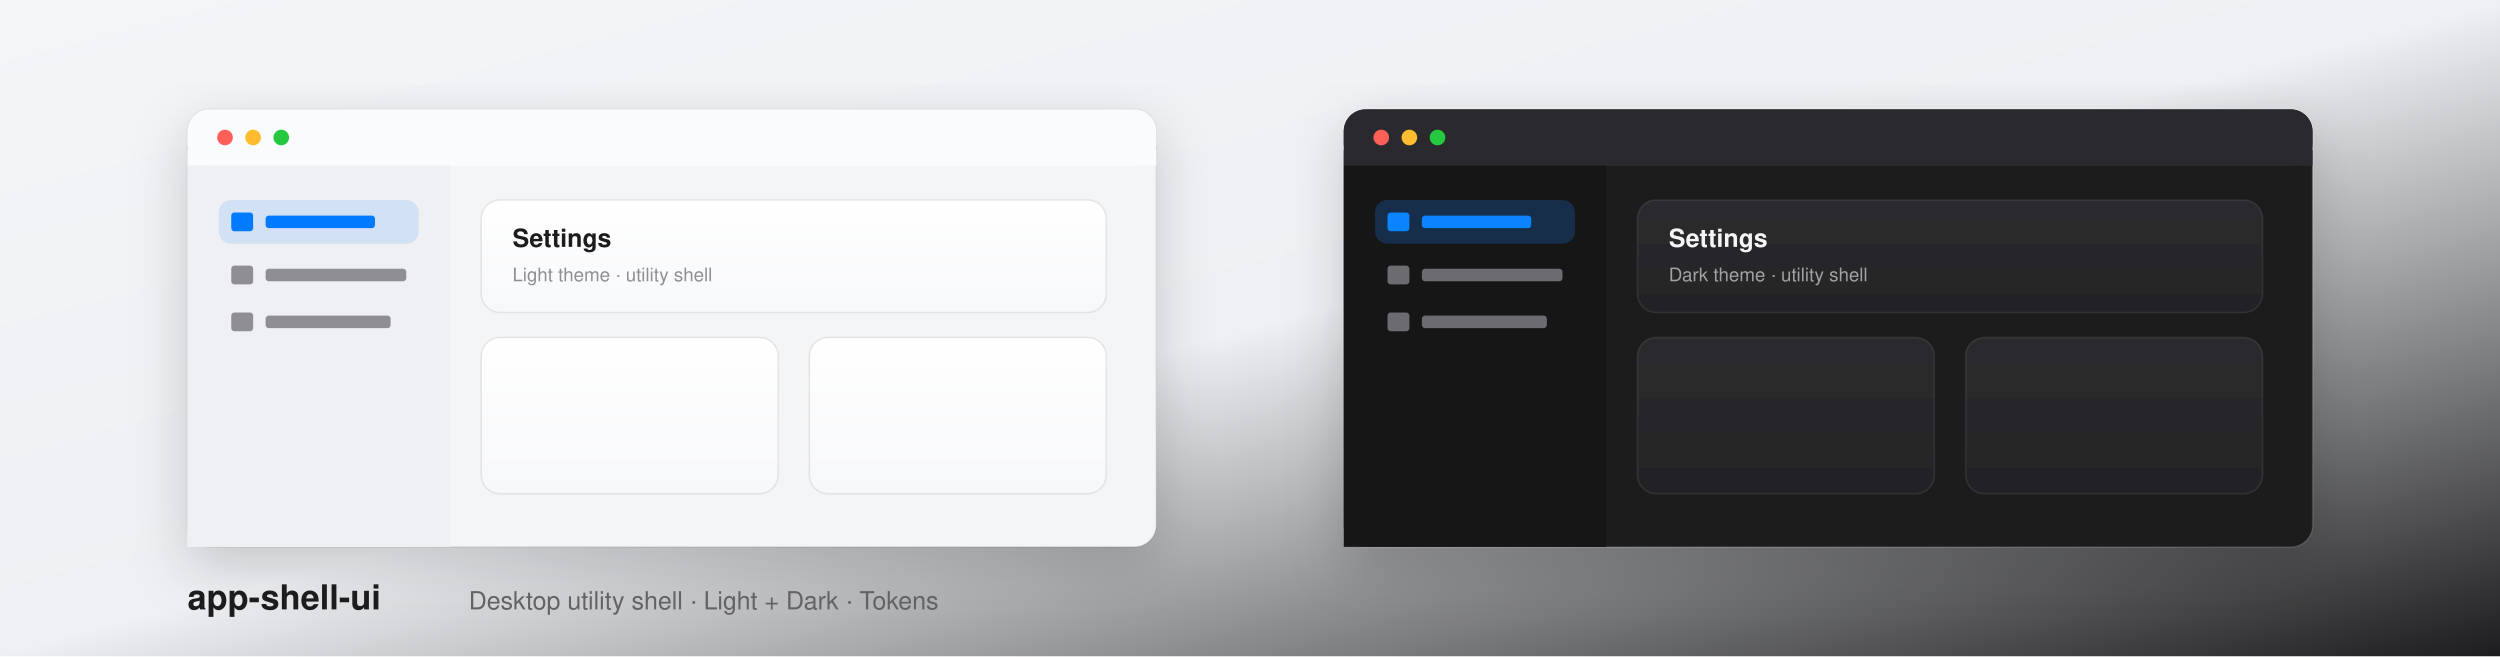
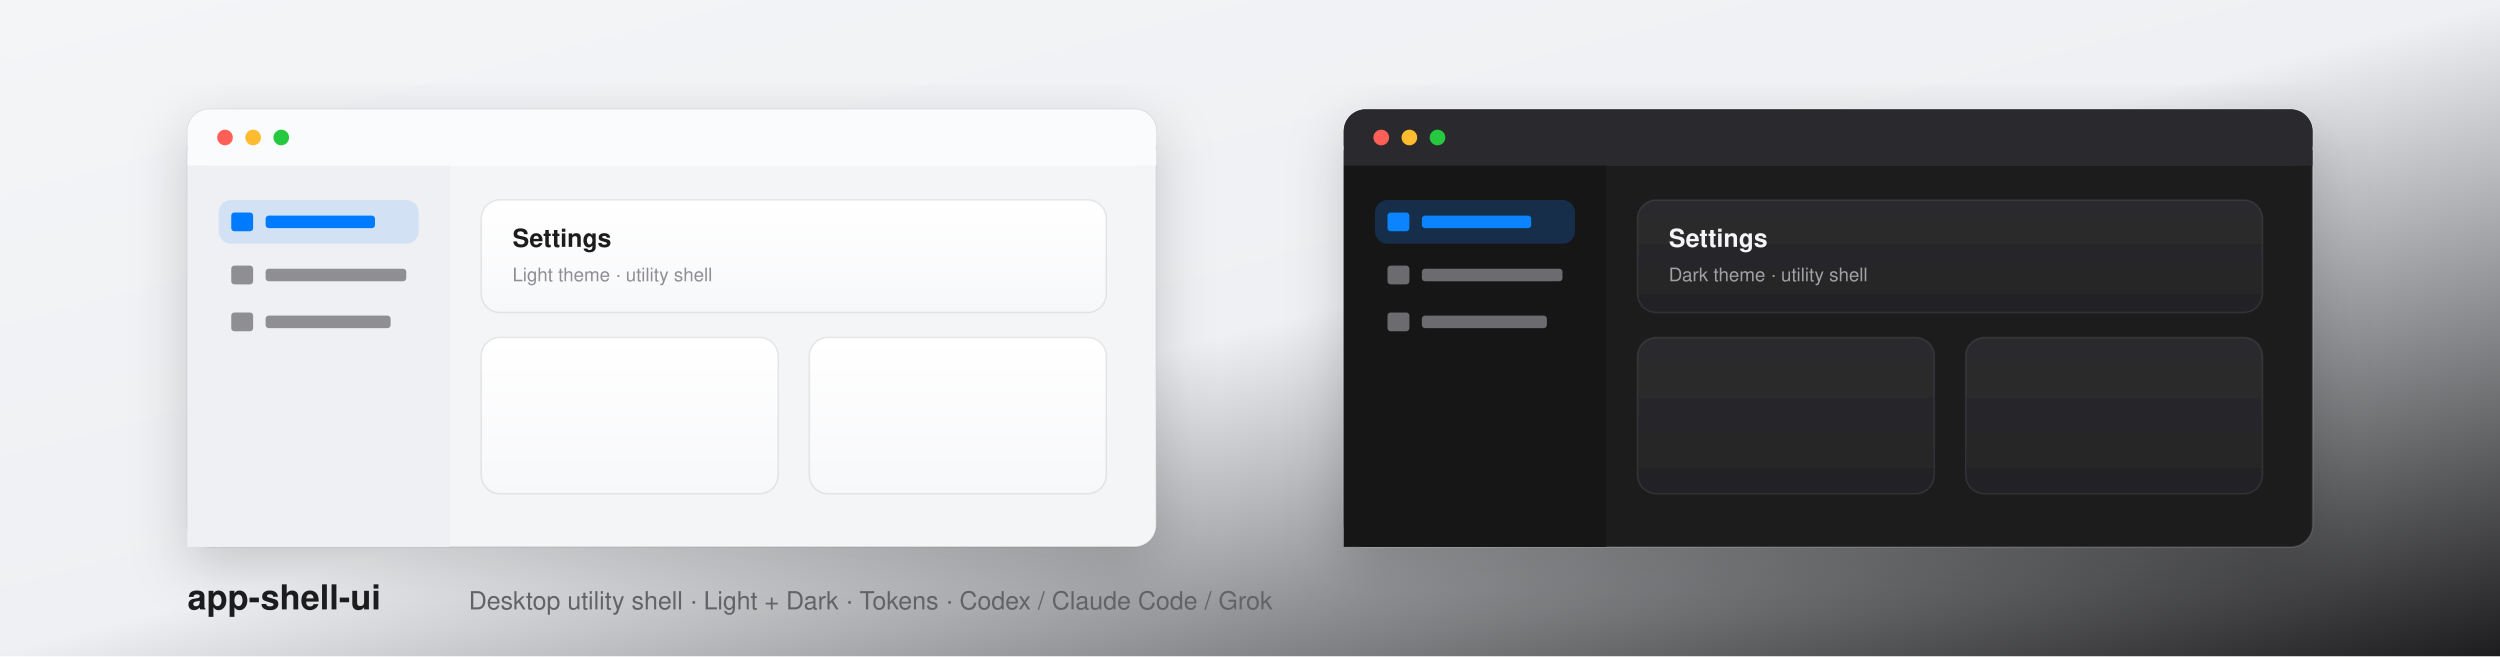
<svg xmlns="http://www.w3.org/2000/svg" width="1600" height="420" viewBox="0 0 1600 420" role="img" aria-label="app-shell-ui">
  <defs>
    <linearGradient id="bg" x1="0" y1="0" x2="1" y2="1">
      <stop offset="0%" stop-color="#F4F5F7" />
      <stop offset="50%" stop-color="#EEF0F3" />
      <stop offset="100%" stop-color="#1C1C1E" />
    </linearGradient>
    <linearGradient id="cardL" x1="0" y1="0" x2="0" y2="1">
      <stop offset="0%" stop-color="#FFFFFF" />
      <stop offset="100%" stop-color="#F7F8FA" />
    </linearGradient>
    <linearGradient id="cardD" x1="0" y1="0" x2="0" y2="1">
      <stop offset="0%" stop-color="#2C2C2E" />
      <stop offset="100%" stop-color="#232325" />
    </linearGradient>
    <filter id="s" x="-10%" y="-10%" width="120%" height="130%">
      <feDropShadow dx="0" dy="12" stdDeviation="18" flood-color="#000" flood-opacity="0.18" />
    </filter>
  </defs>
  <rect width="1600" height="420" fill="url(#bg)" />
  <g filter="url(#s)">
    <rect x="120" y="70" width="620" height="280" rx="14" fill="#F4F5F7" stroke="rgba(0,0,0,0.08)" />
    <rect x="120" y="70" width="620" height="36" rx="14" fill="#FAFBFC" />
    <rect x="120" y="96" width="620" height="10" fill="#FAFBFC" />
    <circle cx="144" cy="88" r="5" fill="#FF5F57" />
    <circle cx="162" cy="88" r="5" fill="#FEBC2E" />
    <circle cx="180" cy="88" r="5" fill="#28C840" />
    <rect x="120" y="106" width="168" height="244" fill="#EEF0F3" />
    <rect x="140" y="128" width="128" height="28" rx="8" fill="rgba(0,122,255,0.12)" />
    <rect x="148" y="136" width="14" height="12" rx="2" fill="#007AFF" />
    <rect x="170" y="138" width="70" height="8" rx="2" fill="#007AFF" />
    <rect x="148" y="170" width="14" height="12" rx="2" fill="#8E8E93" />
    <rect x="170" y="172" width="90" height="8" rx="2" fill="#8E8E93" />
    <rect x="148" y="200" width="14" height="12" rx="2" fill="#8E8E93" />
    <rect x="170" y="202" width="80" height="8" rx="2" fill="#8E8E93" />
    <rect x="308" y="128" width="400" height="72" rx="12" fill="url(#cardL)" stroke="rgba(0,0,0,0.08)" />
    <rect x="308" y="216" width="190" height="100" rx="12" fill="url(#cardL)" stroke="rgba(0,0,0,0.08)" />
    <rect x="518" y="216" width="190" height="100" rx="12" fill="url(#cardL)" stroke="rgba(0,0,0,0.08)" />
    <text x="328" y="158" font-family="-apple-system,BlinkMacSystemFont,Helvetica,Arial,sans-serif" font-size="16" font-weight="600" fill="#1C1C1E">Settings</text>
    <text x="328" y="180" font-family="-apple-system,BlinkMacSystemFont,Helvetica,Arial,sans-serif" font-size="12" fill="#8E8E93">Light theme · utility shell</text>
  </g>
  <g filter="url(#s)">
    <rect x="860" y="70" width="620" height="280" rx="14" fill="#1C1C1E" stroke="rgba(255,255,255,0.08)" />
    <rect x="860" y="70" width="620" height="36" rx="14" fill="#2C2C2E" />
    <rect x="860" y="96" width="620" height="10" fill="#2C2C2E" />
    <circle cx="884" cy="88" r="5" fill="#FF5F57" />
    <circle cx="902" cy="88" r="5" fill="#FEBC2E" />
    <circle cx="920" cy="88" r="5" fill="#28C840" />
    <rect x="860" y="106" width="168" height="244" fill="#161617" />
    <rect x="880" y="128" width="128" height="28" rx="8" fill="rgba(10,132,255,0.22)" />
    <rect x="888" y="136" width="14" height="12" rx="2" fill="#0A84FF" />
    <rect x="910" y="138" width="70" height="8" rx="2" fill="#0A84FF" />
    <rect x="888" y="170" width="14" height="12" rx="2" fill="#6C6C70" />
    <rect x="910" y="172" width="90" height="8" rx="2" fill="#6C6C70" />
    <rect x="888" y="200" width="14" height="12" rx="2" fill="#6C6C70" />
    <rect x="910" y="202" width="80" height="8" rx="2" fill="#6C6C70" />
    <rect x="1048" y="128" width="400" height="72" rx="12" fill="url(#cardD)" stroke="rgba(255,255,255,0.08)" />
    <rect x="1048" y="216" width="190" height="100" rx="12" fill="url(#cardD)" stroke="rgba(255,255,255,0.08)" />
    <rect x="1258" y="216" width="190" height="100" rx="12" fill="url(#cardD)" stroke="rgba(255,255,255,0.08)" />
    <text x="1068" y="158" font-family="-apple-system,BlinkMacSystemFont,Helvetica,Arial,sans-serif" font-size="16" font-weight="600" fill="#F5F5F7">Settings</text>
    <text x="1068" y="180" font-family="-apple-system,BlinkMacSystemFont,Helvetica,Arial,sans-serif" font-size="12" fill="#A1A1A6">Dark theme · utility shell</text>
  </g>
  <text x="120" y="390" font-family="-apple-system,BlinkMacSystemFont,Helvetica,Arial,sans-serif" font-size="22" font-weight="700" fill="#1C1C1E">app-shell-ui</text>
-   <text x="300" y="390" font-family="-apple-system,BlinkMacSystemFont,Helvetica,Arial,sans-serif" font-size="16" fill="#636366">Desktop utility shell · Light + Dark · Tokens</text>
+   <text x="300" y="390" font-family="-apple-system,BlinkMacSystemFont,Helvetica,Arial,sans-serif" font-size="16" fill="#636366">Desktop utility shell · Light + Dark · Tokens · Codex / Claude Code / Grok</text>
</svg>
